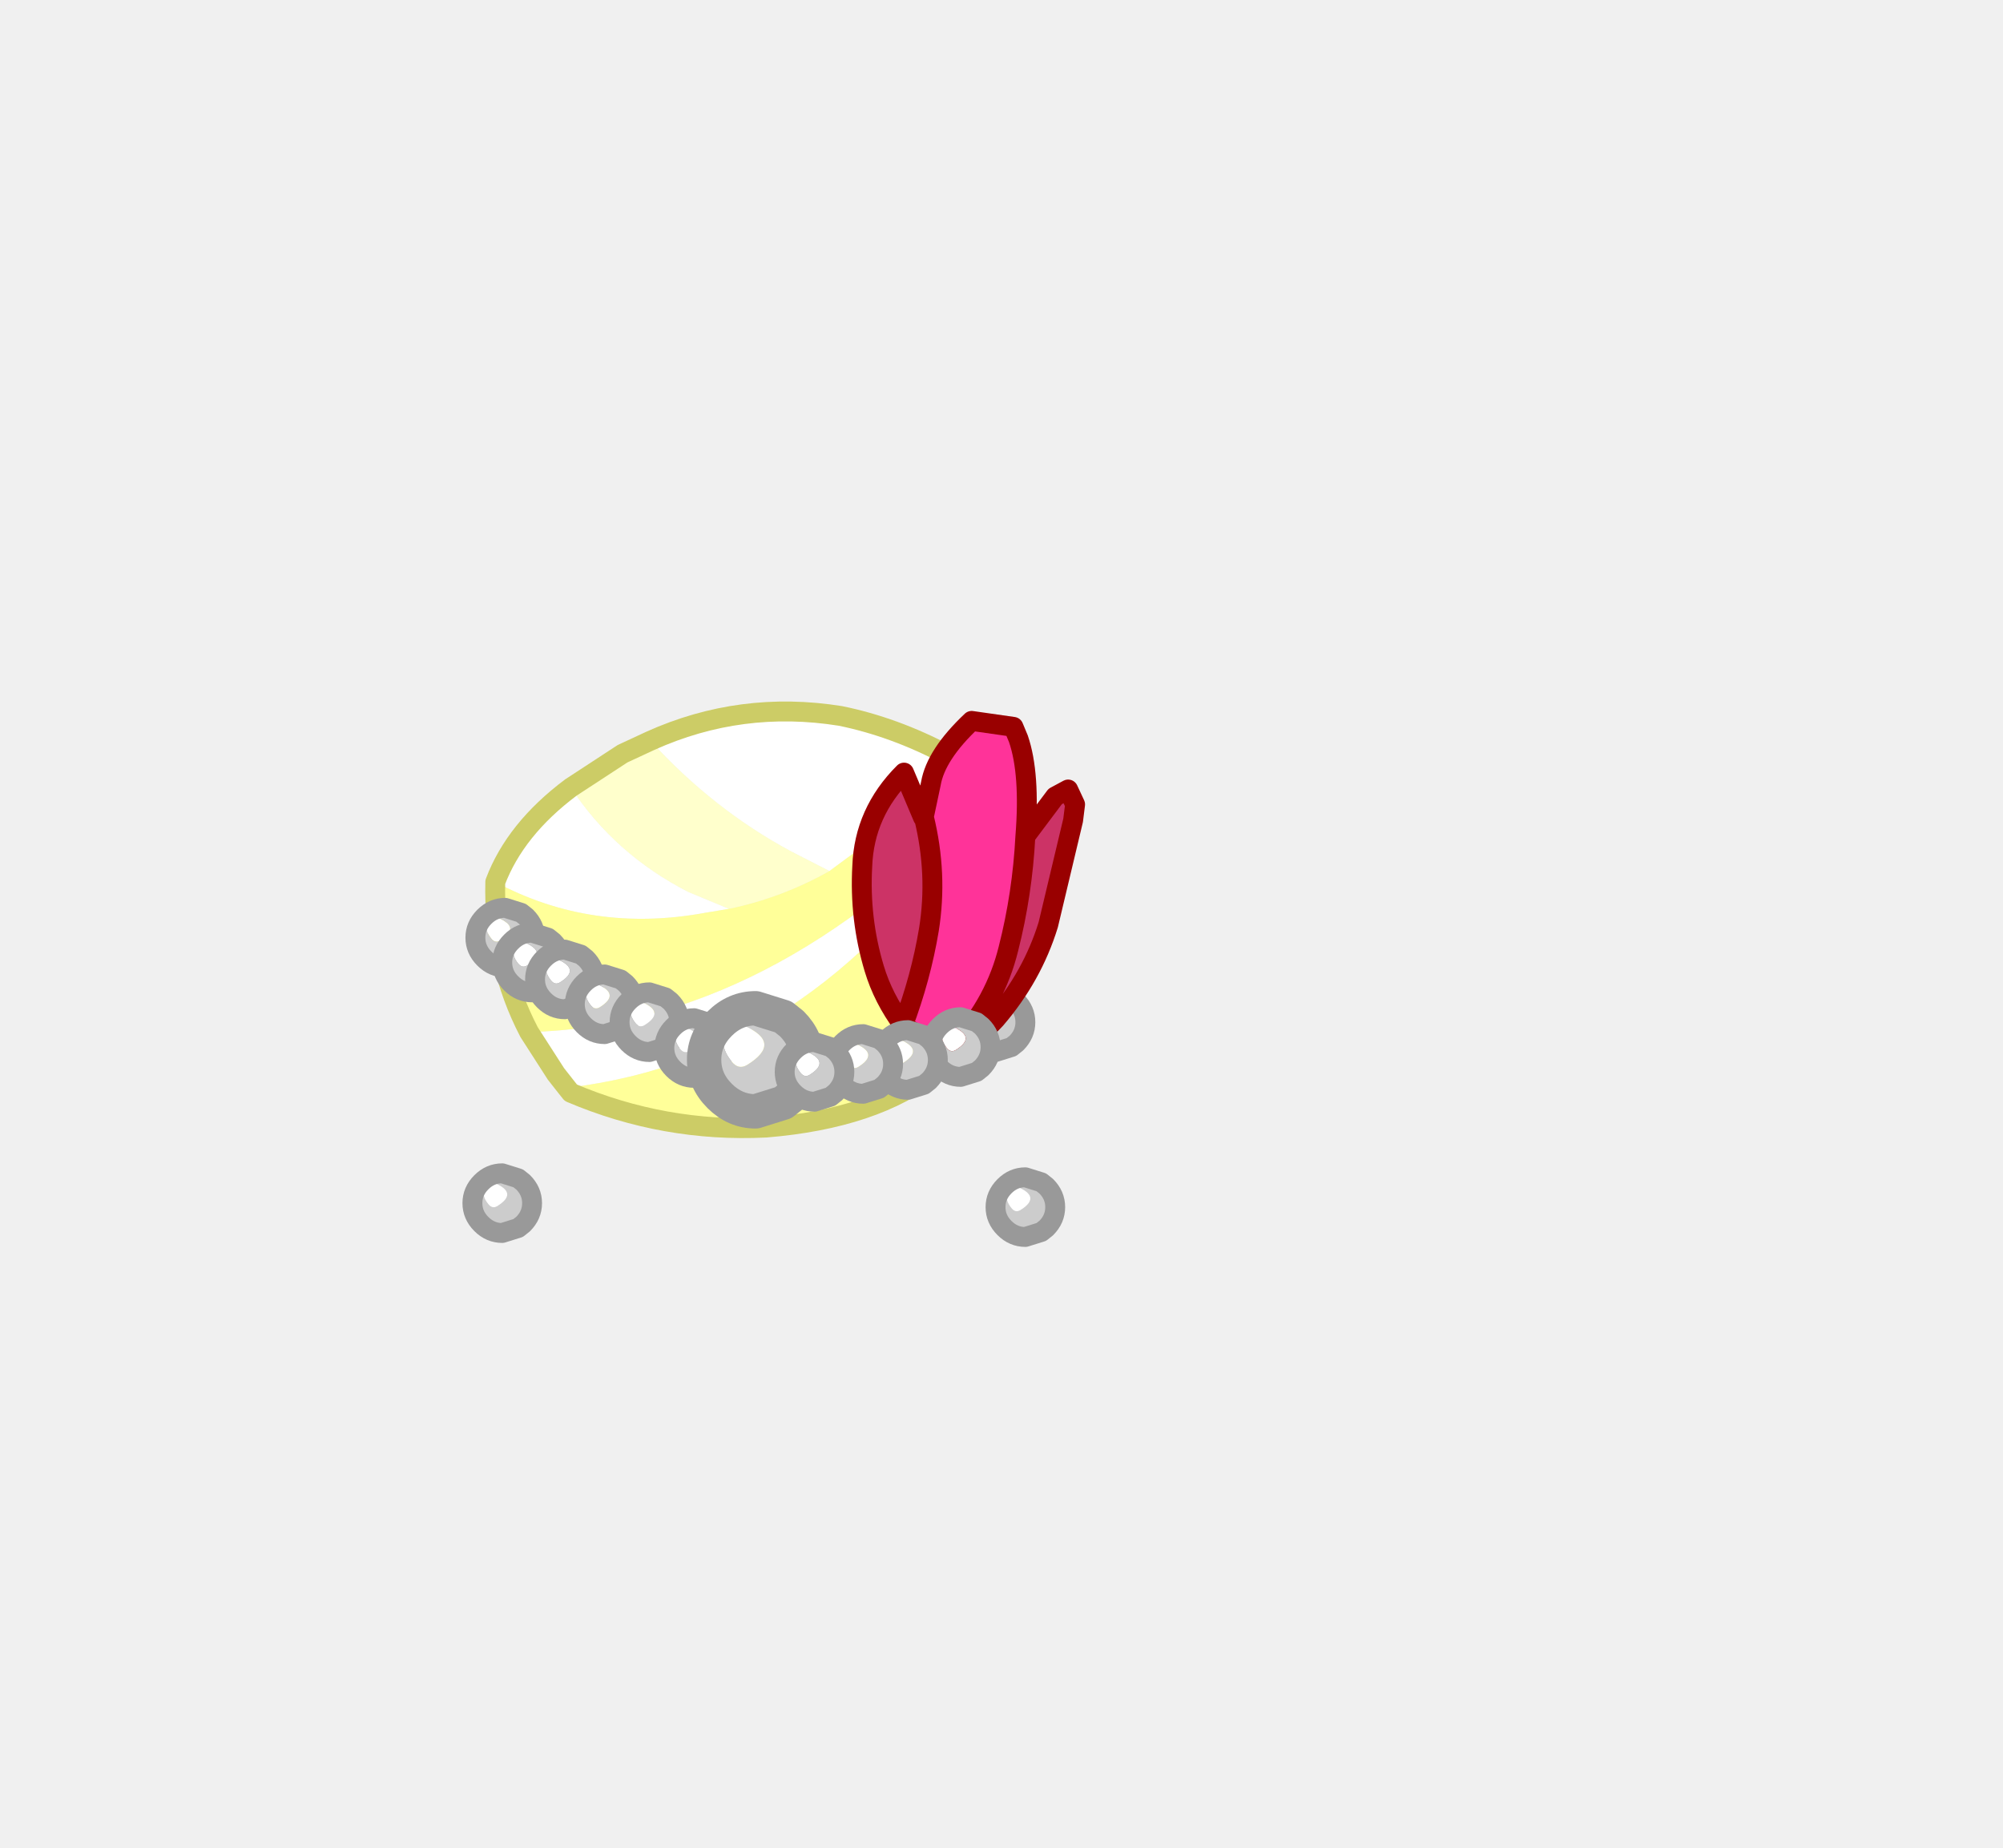
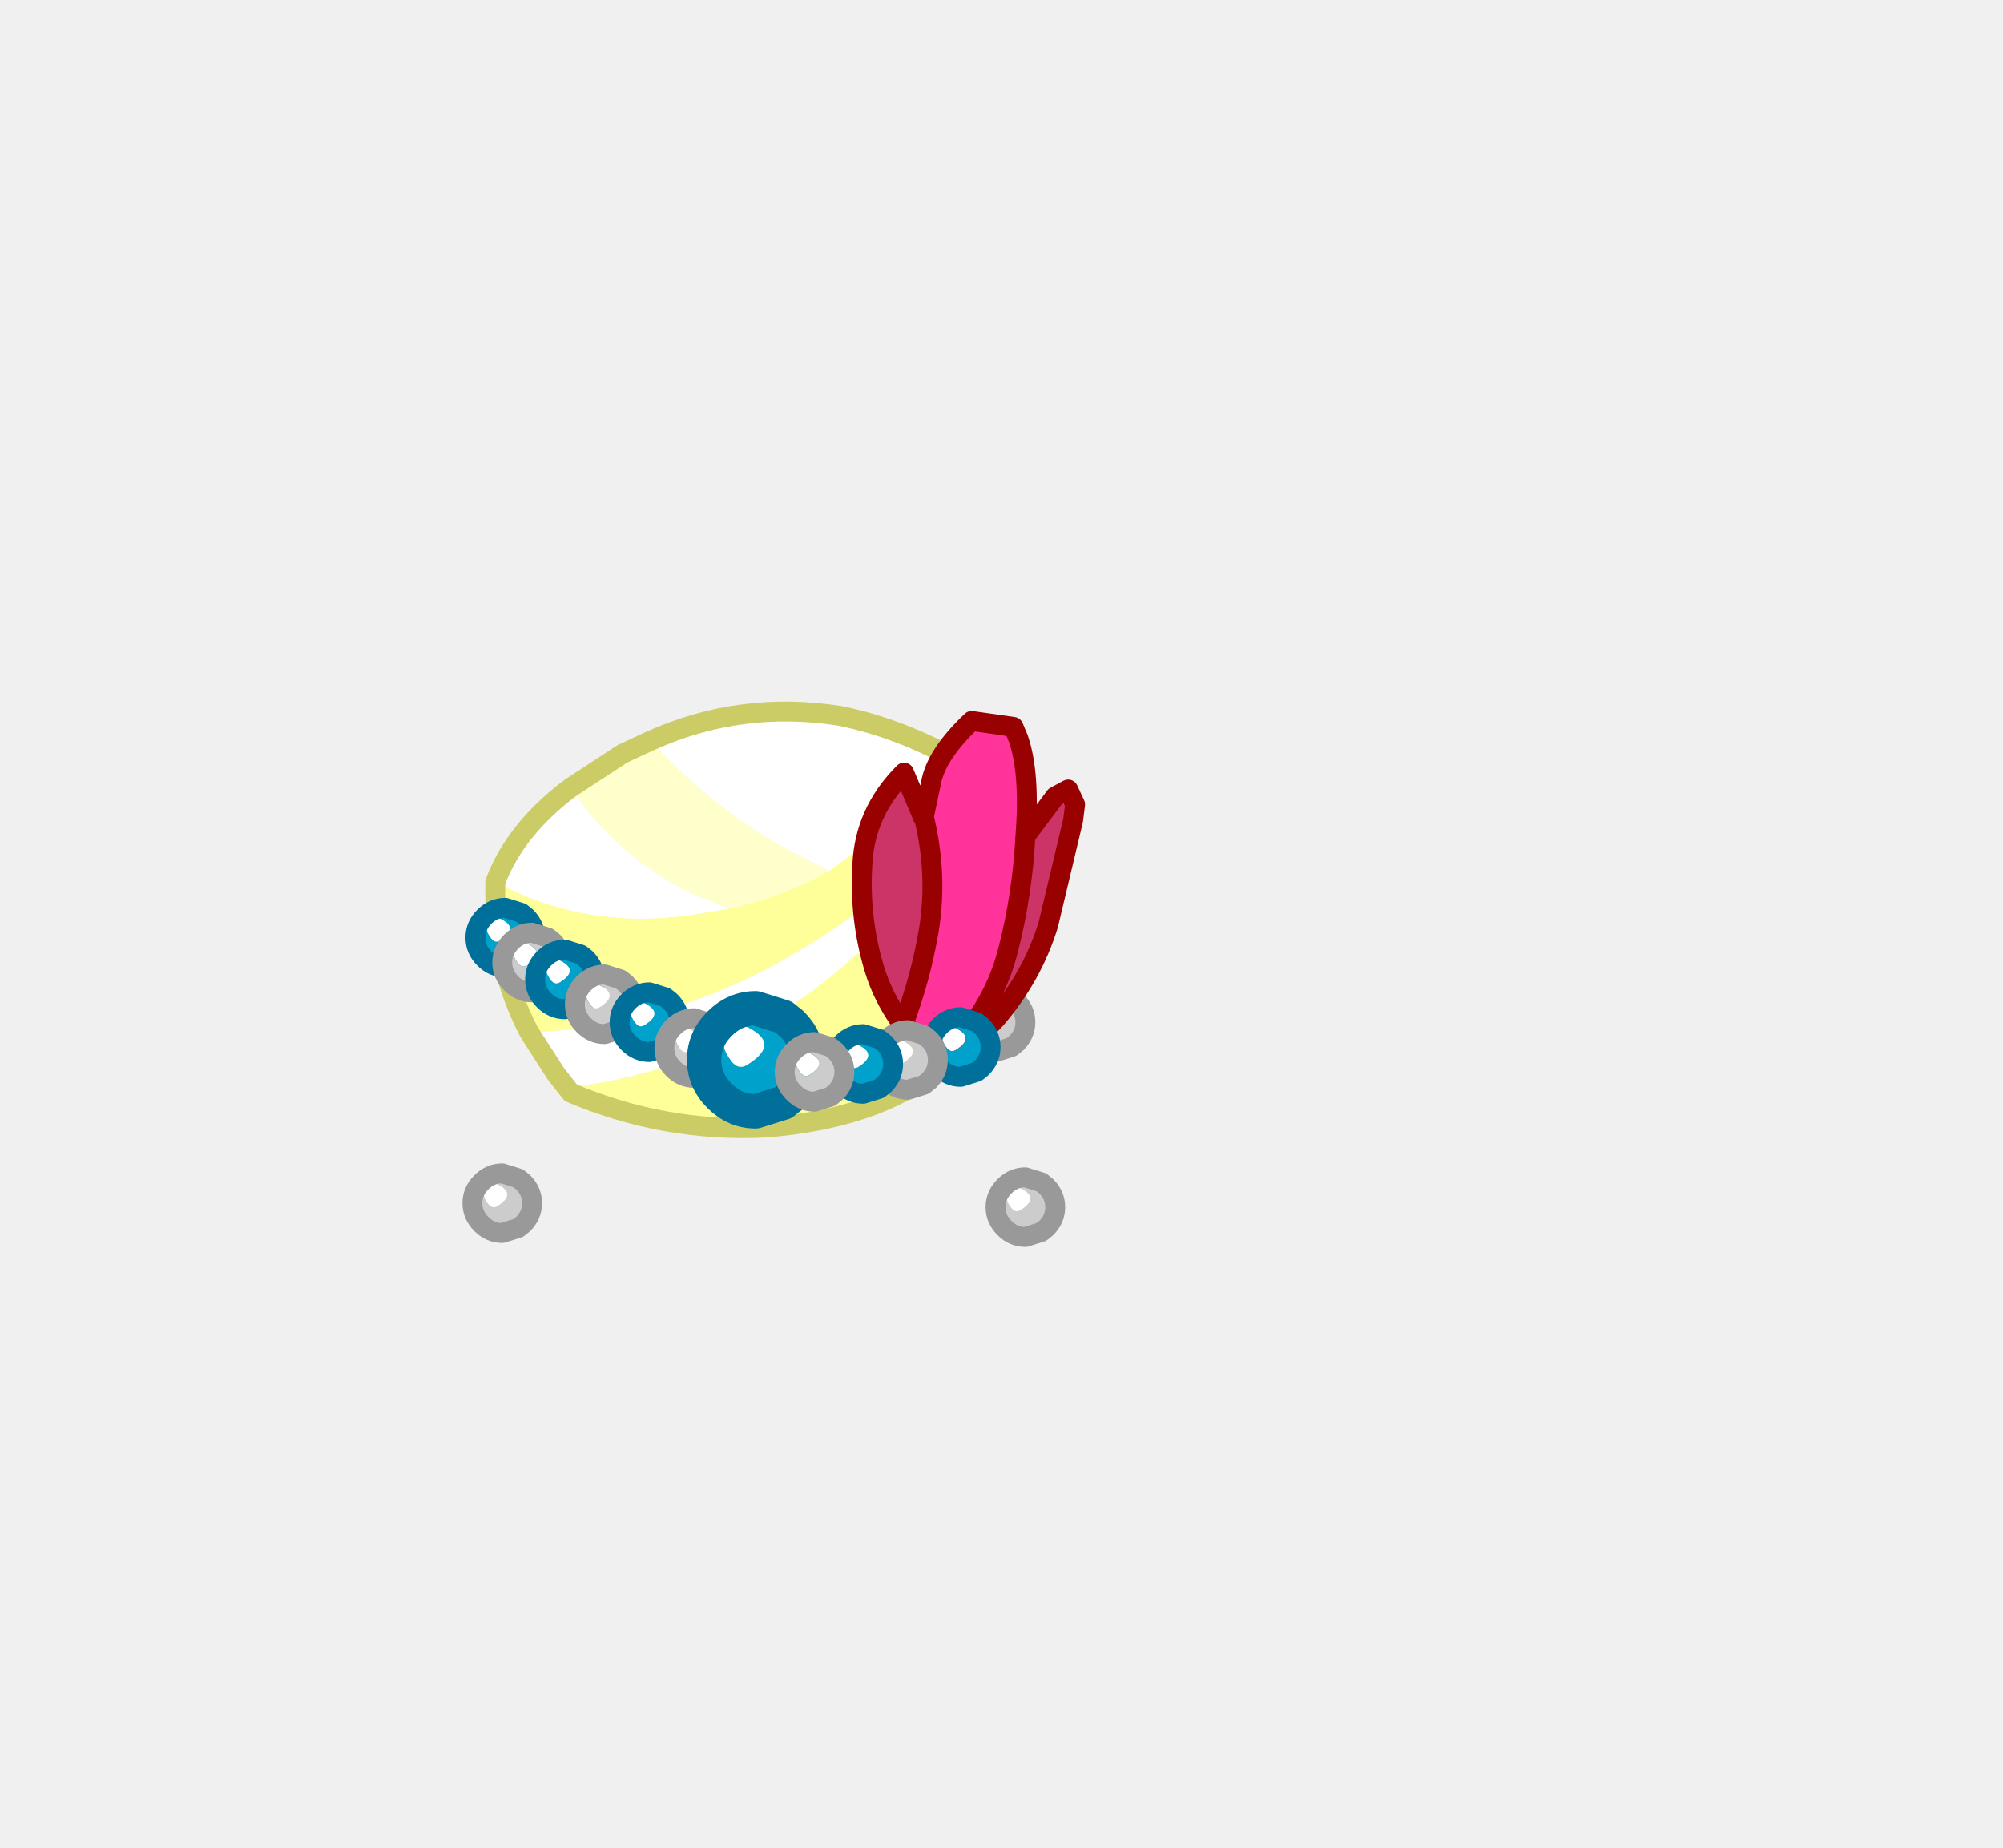
- <svg xmlns="http://www.w3.org/2000/svg" xmlns:xlink="http://www.w3.org/1999/xlink" height="92.9" width="100.7">
-   <g transform="translate(38.65 49.75)">
-     <use height="4" transform="translate(-15.4 8.75)" width="4" xlink:href="#a" />
-     <use height="4" transform="translate(10.9 8.95)" width="4" xlink:href="#a" />
-     <use height="21.95" transform="translate(-14.25 -14.45)" width="26.95" xlink:href="#b" />
-     <use height="4" transform="translate(9.4 -.35)" width="4" xlink:href="#a" />
-     <use height="17.25" transform="translate(4.15 -14)" width="11.75" xlink:href="#c" />
-     <use height="4" transform="translate(7.65 .9)" width="4" xlink:href="#a" />
-     <use height="4" transform="translate(5 1.55)" width="4" xlink:href="#a" />
-     <use height="4" transform="translate(-15.25 -4.6)" width="4" xlink:href="#a" />
-     <use height="4" transform="translate(-13.9 -3.35)" width="4" xlink:href="#a" />
-     <use height="4" transform="translate(-12.25 -2.5)" width="4" xlink:href="#a" />
-     <use height="4" transform="translate(-10.25 -1.25)" width="4" xlink:href="#a" />
-     <use height="4" transform="translate(-8 -.35)" width="4" xlink:href="#a" />
-     <use height="4" transform="translate(-5.75 .95)" width="4" xlink:href="#a" />
-     <use height="4" transform="translate(-4.114 .086) scale(1.728)" width="4" xlink:href="#a" />
-     <use height="4" transform="translate(2.75 1.75)" width="4" xlink:href="#a" />
-     <use height="4" transform="translate(.3 2.15)" width="4" xlink:href="#a" />
+ <svg xmlns="http://www.w3.org/2000/svg" xmlns:xlink="http://www.w3.org/1999/xlink" height="92.9" width="100.7" version="1.1" id="svg1917">
+   <g transform="translate(38.65,49.75)" id="g1889">
+     <use height="4" transform="translate(-15.4,8.75)" width="4" xlink:href="#a" id="use1857" x="0" y="0" style="fill:#cccccc;fill-opacity:1;stroke:#999999;stroke-opacity:1" />
+     <use height="4" transform="translate(10.9,8.95)" width="4" xlink:href="#a" id="use1859" x="0" y="0" style="fill:#cccccc;fill-opacity:1;stroke:#999999;stroke-opacity:1" />
+     <use height="21.95" transform="translate(-14.25,-14.45)" width="26.95" xlink:href="#b" id="use1861" x="0" y="0" />
+     <use height="4" transform="translate(9.4,-0.35)" width="4" xlink:href="#a" id="use1863" x="0" y="0" style="fill:#cccccc;fill-opacity:1;stroke:#999999;stroke-opacity:1" />
+     <use height="17.25" transform="translate(4.15,-14)" width="11.75" xlink:href="#c" id="use1865" x="0" y="0" />
+     <use height="4" transform="translate(7.65,0.9)" width="4" xlink:href="#a" id="use1867" x="0" y="0" style="fill:#00a2cc;fill-opacity:1;stroke:#006f99;stroke-opacity:1" />
+     <use height="4" transform="translate(5,1.55)" width="4" xlink:href="#a" id="use1869" x="0" y="0" style="fill:#cccccc;fill-opacity:1;stroke:#999999;stroke-opacity:1" />
+     <use height="4" transform="translate(-15.25,-4.6)" width="4" xlink:href="#a" id="use1871" x="0" y="0" style="fill:#00a2cc;fill-opacity:1;stroke:#006f99;stroke-opacity:1" />
+     <use height="4" transform="translate(-13.9,-3.35)" width="4" xlink:href="#a" id="use1873" x="0" y="0" style="fill:#cccccc;fill-opacity:1;stroke:#999999;stroke-opacity:1" />
+     <use height="4" transform="translate(-12.25,-2.5)" width="4" xlink:href="#a" id="use1875" x="0" y="0" style="fill:#00a2cc;fill-opacity:1;stroke:#006f99;stroke-opacity:1" />
+     <use height="4" transform="translate(-10.25,-1.25)" width="4" xlink:href="#a" id="use1877" x="0" y="0" style="fill:#cccccc;fill-opacity:1;stroke:#999999;stroke-opacity:1" />
+     <use height="4" transform="translate(-8,-0.35)" width="4" xlink:href="#a" id="use1879" x="0" y="0" style="fill:#00a2cc;fill-opacity:1;stroke:#006f99;stroke-opacity:1" />
+     <use height="4" transform="translate(-5.75,0.95)" width="4" xlink:href="#a" id="use1881" x="0" y="0" style="fill:#cccccc;fill-opacity:1;stroke:#999999;stroke-opacity:1" />
+     <use height="4" transform="matrix(1.728,0,0,1.728,-4.114,0.086)" width="4" xlink:href="#a" id="use1883" x="0" y="0" style="fill:#00a2cc;fill-opacity:1;stroke:#006f99;stroke-opacity:1" />
+     <use height="4" transform="translate(2.75,1.75)" width="4" xlink:href="#a" id="use1885" x="0" y="0" style="fill:#00a2cc;fill-opacity:1;stroke:#006f99;stroke-opacity:1" />
+     <use height="4" transform="translate(0.3,2.15)" width="4" xlink:href="#a" id="use1887" x="0" y="0" style="fill:#cccccc;fill-opacity:1;stroke:#999999;stroke-opacity:1" />
  </g>
-   <defs>
+   <defs id="defs1915">
    <g id="d">
-       <path d="M.8 1.55Q.2.8 1.15.5q1.15.5.1 1.15Q1 1.8.8 1.55" fill="#fff" fill-rule="evenodd" transform="translate(.5 .5)" />
-       <path d="m2.55 2.55-.25.2-.8.25Q.9 3 .45 2.55 0 2.1 0 1.5 0 .9.45.45.9 0 1.5 0l.8.25.25.2Q3 .9 3 1.5q0 .6-.45 1.05m-1.75-1q.2.25.45.1Q2.3 1 1.15.5.2.8.8 1.55" fill="#ccc" fill-rule="evenodd" transform="translate(.5 .5)" />
-       <path d="m2.55 2.55-.25.2-.8.25Q.9 3 .45 2.55 0 2.1 0 1.5 0 .9.45.45.9 0 1.5 0l.8.25.25.2Q3 .9 3 1.5q0 .6-.45 1.05Z" fill="none" stroke="#999" stroke-linecap="round" stroke-linejoin="round" transform="translate(.5 .5)" />
+       <path d="M.8 1.55Q.2.8 1.15.5q1.15.5.1 1.15Q1 1.8.8 1.55" fill="#fff" fill-rule="evenodd" transform="translate(.5 .5)" id="path1891" stroke-width="0" />
+       <path d="m2.55 2.55-.25.2-.8.25Q.9 3 .45 2.55 0 2.1 0 1.5 0 .9.45.45.9 0 1.5 0l.8.25.25.2Q3 .9 3 1.5q0 .6-.45 1.05m-1.75-1q.2.25.45.1Q2.3 1 1.15.5.2.8.8 1.55" fill-rule="evenodd" transform="translate(.5 .5)" id="path1893" stroke-width="0" />
+       <path d="m2.55 2.55-.25.2-.8.25Q.9 3 .45 2.55 0 2.1 0 1.5 0 .9.45.45.9 0 1.5 0l.8.25.25.2Q3 .9 3 1.5q0 .6-.45 1.05Z" fill="none" stroke-linecap="round" stroke-linejoin="round" transform="translate(.5 .5)" id="path1895" />
    </g>
    <g id="b">
-       <path d="m-10.15 4.95-.55-.7-1.35-2.1Q.15 1.8 10.9-9.65 2.7 3.45-10.15 4.95m-3.6-10.35q1-2.65 3.8-4.75 2.2 3.35 5.9 5.25l2.05.85-1.2.2Q-8.9-2.8-13.75-5.4m7.8-7.1q4.55-2.05 9.55-1.25 2.7.55 5.35 1.95Q8-9.95 6.5-8.5L3.05-5.95l-1.95-1q-3.9-2.1-7.05-5.55" fill="#fff" fill-rule="evenodd" transform="translate(14.25 14.45)" />
-       <path d="m-9.95-10.15 2.6-1.7 1.4-.65Q-2.8-9.05 1.1-6.95l1.95 1Q.65-4.6-2-4.05l-2.05-.85q-3.7-1.9-5.9-5.25" fill="#ffc" fill-rule="evenodd" transform="translate(14.25 14.45)" />
-       <path d="m8.95-11.8 1.95 2.15q.65.95 1.1 3 .45 2-.1 5.2-.55 3.15-3.55 5.55t-8.5 2.85q-5.1.25-9.8-1.75l-.2-.25Q2.7 3.45 10.9-9.65.15 1.8-12.05 2.15q-1.8-3.45-1.7-7.55Q-8.9-2.8-3.2-3.85l1.2-.2q2.65-.55 5.05-1.9L6.5-8.5Q8-9.95 8.95-11.8" fill="#ff9" fill-rule="evenodd" transform="translate(14.25 14.45)" />
-       <path d="m8.95-11.8 1.95 2.15q.65.95 1.1 3 .45 2-.1 5.2-.55 3.15-3.55 5.55t-8.5 2.85q-5.1.25-9.8-1.75l-.2-.25-.55-.7-1.35-2.1q-1.8-3.45-1.7-7.55 1-2.65 3.8-4.75l2.6-1.7 1.4-.65q4.55-2.05 9.55-1.25 2.7.55 5.35 1.95Z" fill="none" stroke="#cc6" stroke-linecap="round" stroke-linejoin="round" transform="translate(14.25 14.45)" />
+       <path d="m-10.15 4.95-.55-.7-1.35-2.1Q.15 1.8 10.9-9.65 2.7 3.45-10.15 4.95m-3.6-10.35q1-2.65 3.8-4.75 2.2 3.35 5.9 5.25l2.05.85-1.2.2Q-8.9-2.8-13.75-5.4m7.8-7.1q4.55-2.05 9.55-1.25 2.7.55 5.35 1.95Q8-9.95 6.5-8.5L3.05-5.95l-1.95-1q-3.9-2.1-7.05-5.55" fill="#fff" fill-rule="evenodd" transform="translate(14.25 14.45)" id="path1898" />
+       <path d="m-9.95-10.15 2.6-1.7 1.4-.65Q-2.8-9.05 1.1-6.95l1.95 1Q.65-4.6-2-4.05l-2.05-.85q-3.7-1.9-5.9-5.25" fill-rule="evenodd" transform="translate(14.25 14.45)" id="path1900" fill="#ffc" />
+       <path d="m8.95-11.8 1.95 2.15q.65.95 1.1 3 .45 2-.1 5.2-.55 3.15-3.55 5.55t-8.5 2.85q-5.1.25-9.8-1.75l-.2-.25Q2.7 3.45 10.9-9.65.15 1.8-12.05 2.15q-1.8-3.45-1.7-7.55Q-8.9-2.8-3.2-3.85l1.2-.2q2.65-.55 5.05-1.9L6.5-8.5Q8-9.95 8.95-11.8" fill="#ff9" fill-rule="evenodd" transform="translate(14.25 14.45)" id="path1902" />
+       <path d="m8.95-11.8 1.95 2.15q.65.95 1.1 3 .45 2-.1 5.2-.55 3.15-3.55 5.55t-8.5 2.85q-5.1.25-9.8-1.75l-.2-.25-.55-.7-1.35-2.1q-1.8-3.45-1.7-7.55 1-2.65 3.8-4.75l2.6-1.7 1.4-.65q4.55-2.05 9.55-1.25 2.7.55 5.35 1.95Z" fill="none" stroke="#cc6" stroke-linecap="round" stroke-linejoin="round" transform="translate(14.25 14.45)" id="path1904" />
    </g>
    <g id="c">
-       <path d="M7.8-8.65v-.05l.35-1.65q.25-1.45 2.05-3.15l2.1.3.25.6q.6 1.75.35 4.9-.15 2.9-.85 5.65Q11.4.6 9.5 2.7q-1.25.2-2.75-.9.9-2.4 1.3-4.8.45-2.8-.25-5.65" fill="#f39" fill-rule="evenodd" transform="translate(-4.15 14)" />
-       <path d="M7.8-8.65Q8.5-5.8 8.05-3q-.4 2.4-1.3 4.8-1-1.35-1.45-2.85-.75-2.5-.6-5.15.1-2.7 2.1-4.7l.95 2.25h.05M9.5 2.7q1.9-2.1 2.55-4.75.7-2.75.85-5.65l1.5-2 .65-.35.35.75-.1.8-1.25 5.25q-.8 2.6-2.65 4.75-.9 1-1.9 1.2" fill="#c36" fill-rule="evenodd" transform="translate(-4.15 14)" />
-       <path d="M12.9-7.7q.25-3.15-.35-4.9l-.25-.6-2.1-.3q-1.8 1.7-2.05 3.15L7.8-8.7v.05Q8.5-5.8 8.05-3q-.4 2.4-1.3 4.8 1.5 1.1 2.75.9 1.9-2.1 2.55-4.75.7-2.75.85-5.65l1.5-2 .65-.35.35.75-.1.8-1.25 5.25q-.8 2.6-2.65 4.75-.9 1-1.9 1.2M7.8-8.65h-.05L6.8-10.9q-2 2-2.1 4.7-.15 2.65.6 5.15.45 1.5 1.45 2.85M7.8-8.7l-.05.05" fill="none" stroke="#900" stroke-linecap="round" stroke-linejoin="round" transform="translate(-4.15 14)" />
+       <path d="M7.8-8.65v-.05l.35-1.65q.25-1.45 2.05-3.15l2.1.3.25.6q.6 1.75.35 4.9-.15 2.9-.85 5.65Q11.4.6 9.5 2.7q-1.25.2-2.75-.9.9-2.4 1.3-4.8.45-2.8-.25-5.65" fill="#f39" fill-rule="evenodd" transform="translate(-4.15 14)" id="path1907" />
+       <path d="M7.8-8.65Q8.5-5.8 8.05-3q-.4 2.4-1.3 4.8-1-1.35-1.45-2.85-.75-2.5-.6-5.15.1-2.7 2.1-4.7l.95 2.25h.05M9.5 2.7q1.9-2.1 2.55-4.75.7-2.75.85-5.65l1.5-2 .65-.35.35.75-.1.8-1.25 5.25q-.8 2.6-2.65 4.75-.9 1-1.9 1.2" fill="#c36" fill-rule="evenodd" transform="translate(-4.15 14)" id="path1909" />
+       <path d="M12.9-7.7q.25-3.15-.35-4.9l-.25-.6-2.1-.3q-1.8 1.7-2.05 3.15L7.8-8.7v.05Q8.5-5.8 8.05-3q-.4 2.4-1.3 4.8 1.5 1.1 2.75.9 1.9-2.1 2.55-4.75.7-2.75.85-5.65l1.5-2 .65-.35.35.75-.1.8-1.25 5.25q-.8 2.6-2.65 4.75-.9 1-1.9 1.2M7.8-8.65h-.05L6.8-10.9q-2 2-2.1 4.7-.15 2.65.6 5.15.45 1.5 1.45 2.85M7.8-8.7l-.05.05" fill="none" stroke="#900" stroke-linecap="round" stroke-linejoin="round" transform="translate(-4.15 14)" id="path1911" />
    </g>
    <use height="4" width="4" xlink:href="#d" id="a" />
  </defs>
</svg>
